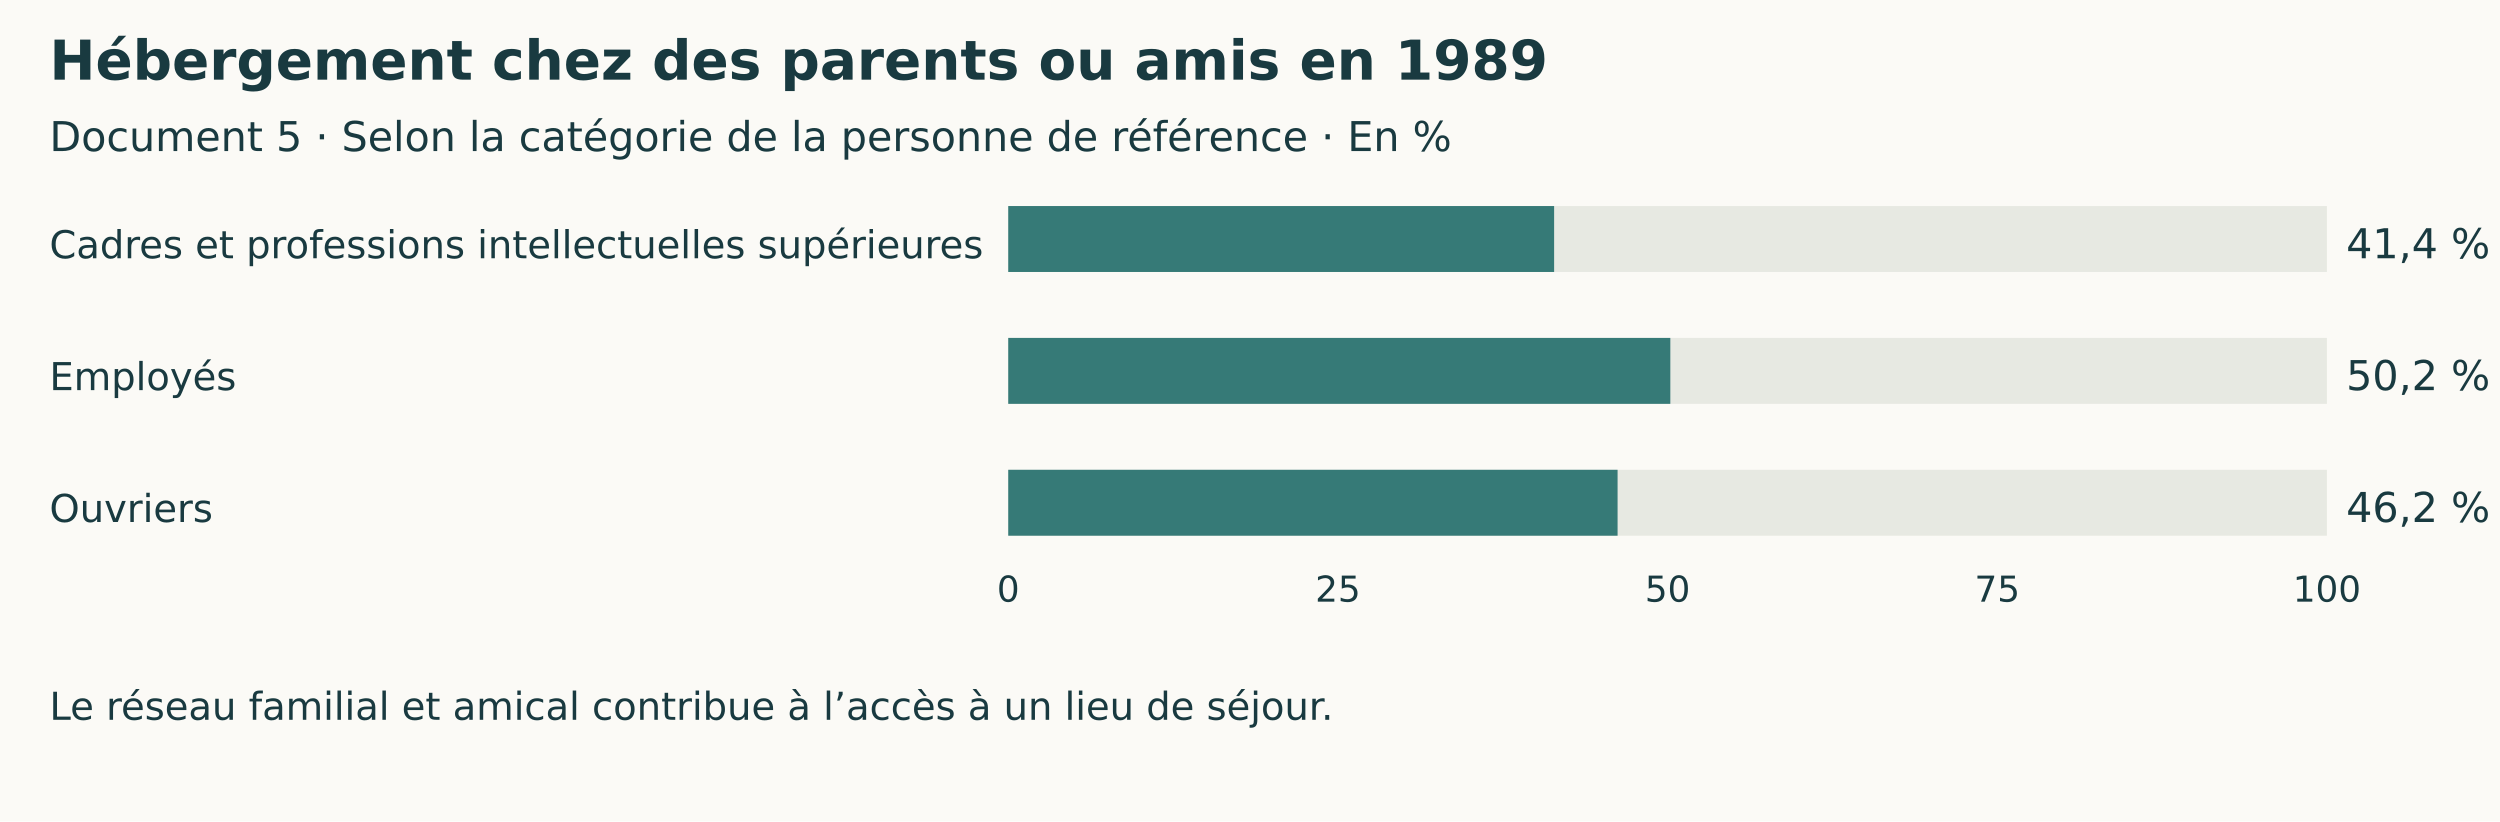
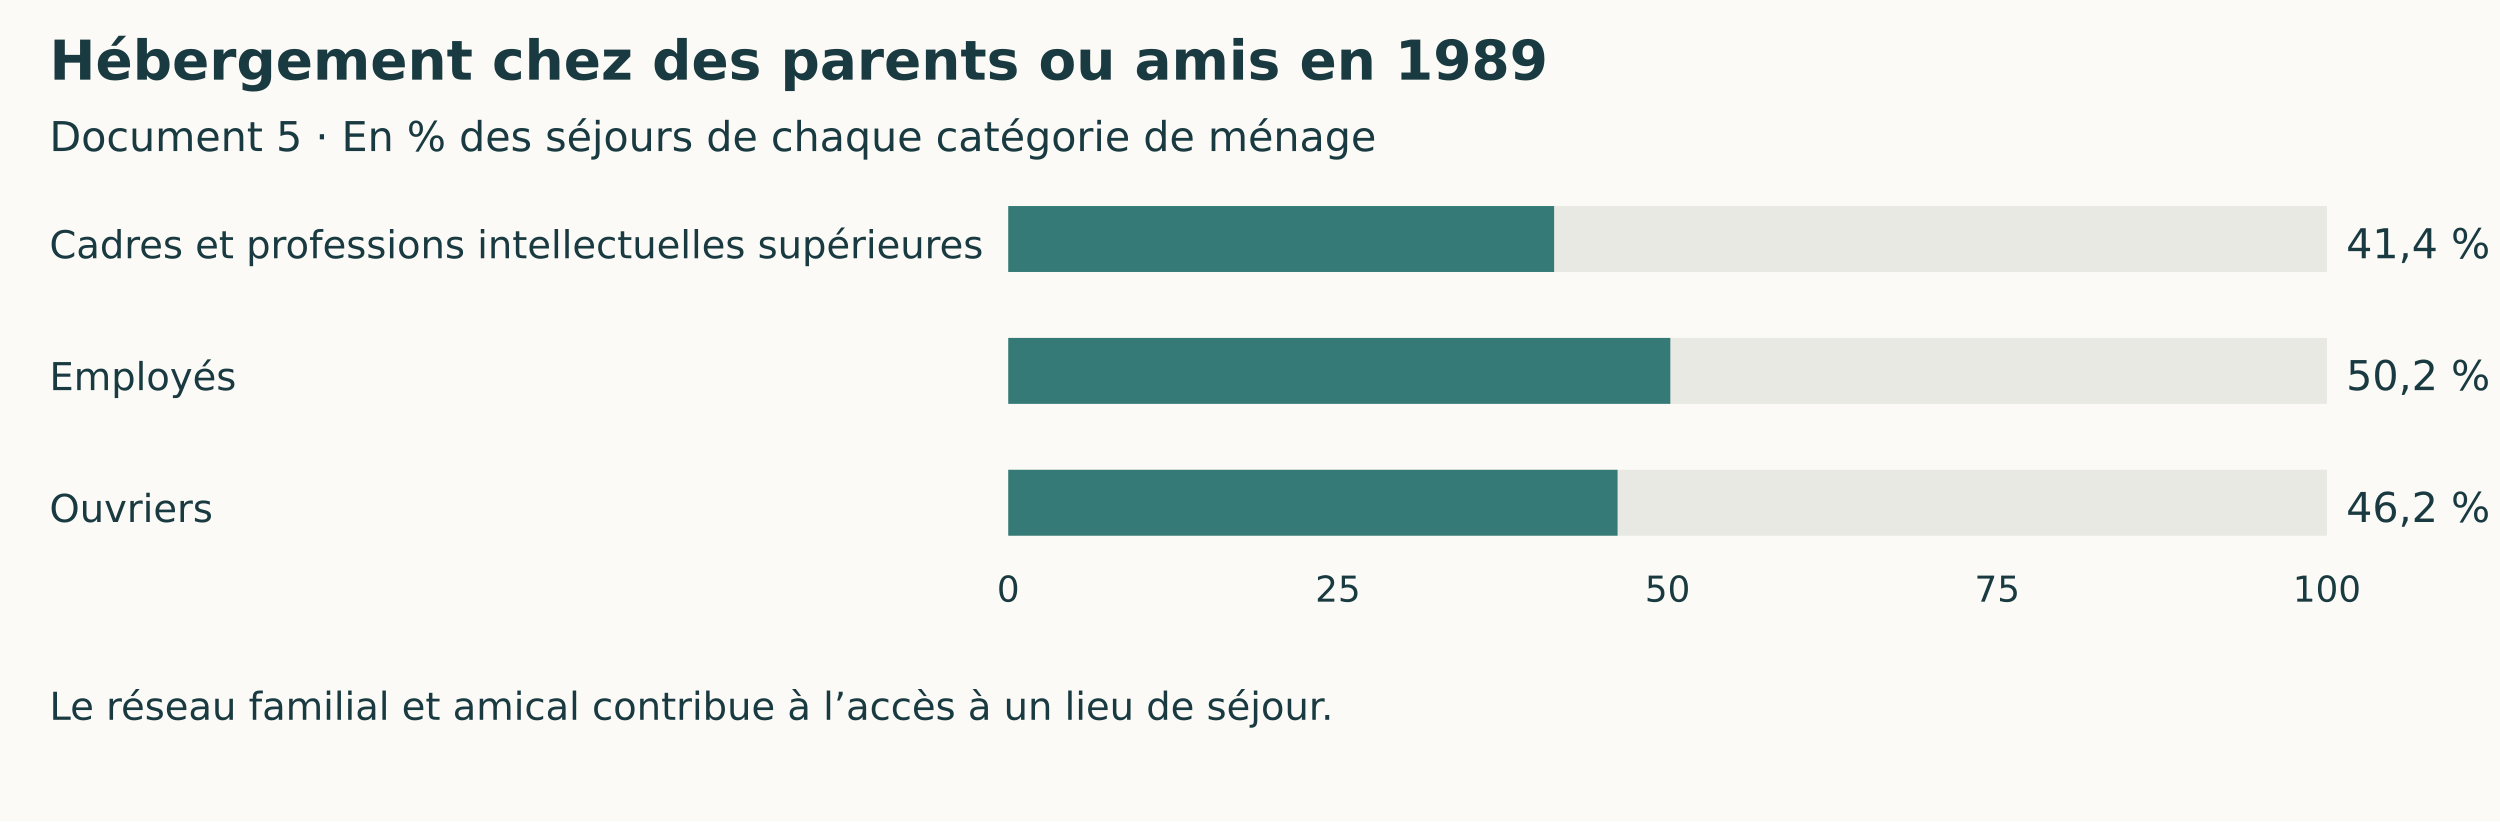
<svg xmlns="http://www.w3.org/2000/svg" width="910" height="299" viewBox="0 0 910 299" role="img" aria-labelledby="titre desc">
  <rect width="910" height="299" fill="#fbfaf6" />
  <g font-family="DejaVu Sans,sans-serif" fill="#193a40">
    <text x="18" y="29" font-size="20" font-weight="bold">Hébergement chez des parents ou amis en 1989</text>
-     <text x="18" y="55" font-size="15">Document 5 · Selon la catégorie de la personne de référence · En %</text>
+     <text x="18" y="55" font-size="15">Document 5 · En % des séjours de chaque catégorie de ménage</text>
    <text x="18" y="94" font-size="14">Cadres et professions intellectuelles supérieures</text>
    <rect x="367" y="75" width="480" height="24" fill="#e7e9e2" />
    <rect x="367" y="75" width="198.7" height="24" fill="#367a77" />
    <text x="854" y="94" font-size="15">41,4 %</text>
    <text x="18" y="142" font-size="14">Employés</text>
    <rect x="367" y="123" width="480" height="24" fill="#e7e9e2" />
    <rect x="367" y="123" width="241.0" height="24" fill="#367a77" />
    <text x="854" y="142" font-size="15">50,2 %</text>
    <text x="18" y="190" font-size="14">Ouvriers</text>
    <rect x="367" y="171" width="480" height="24" fill="#e7e9e2" />
    <rect x="367" y="171" width="221.8" height="24" fill="#367a77" />
    <text x="854" y="190" font-size="15">46,2 %</text>
    <text x="367" y="219" text-anchor="middle" font-size="13">0</text>
    <text x="487" y="219" text-anchor="middle" font-size="13">25</text>
    <text x="607" y="219" text-anchor="middle" font-size="13">50</text>
    <text x="727" y="219" text-anchor="middle" font-size="13">75</text>
    <text x="847" y="219" text-anchor="middle" font-size="13">100</text>
    <text x="18" y="262" font-size="14">Le réseau familial et amical contribue à l’accès à un lieu de séjour.</text>
  </g>
</svg>
